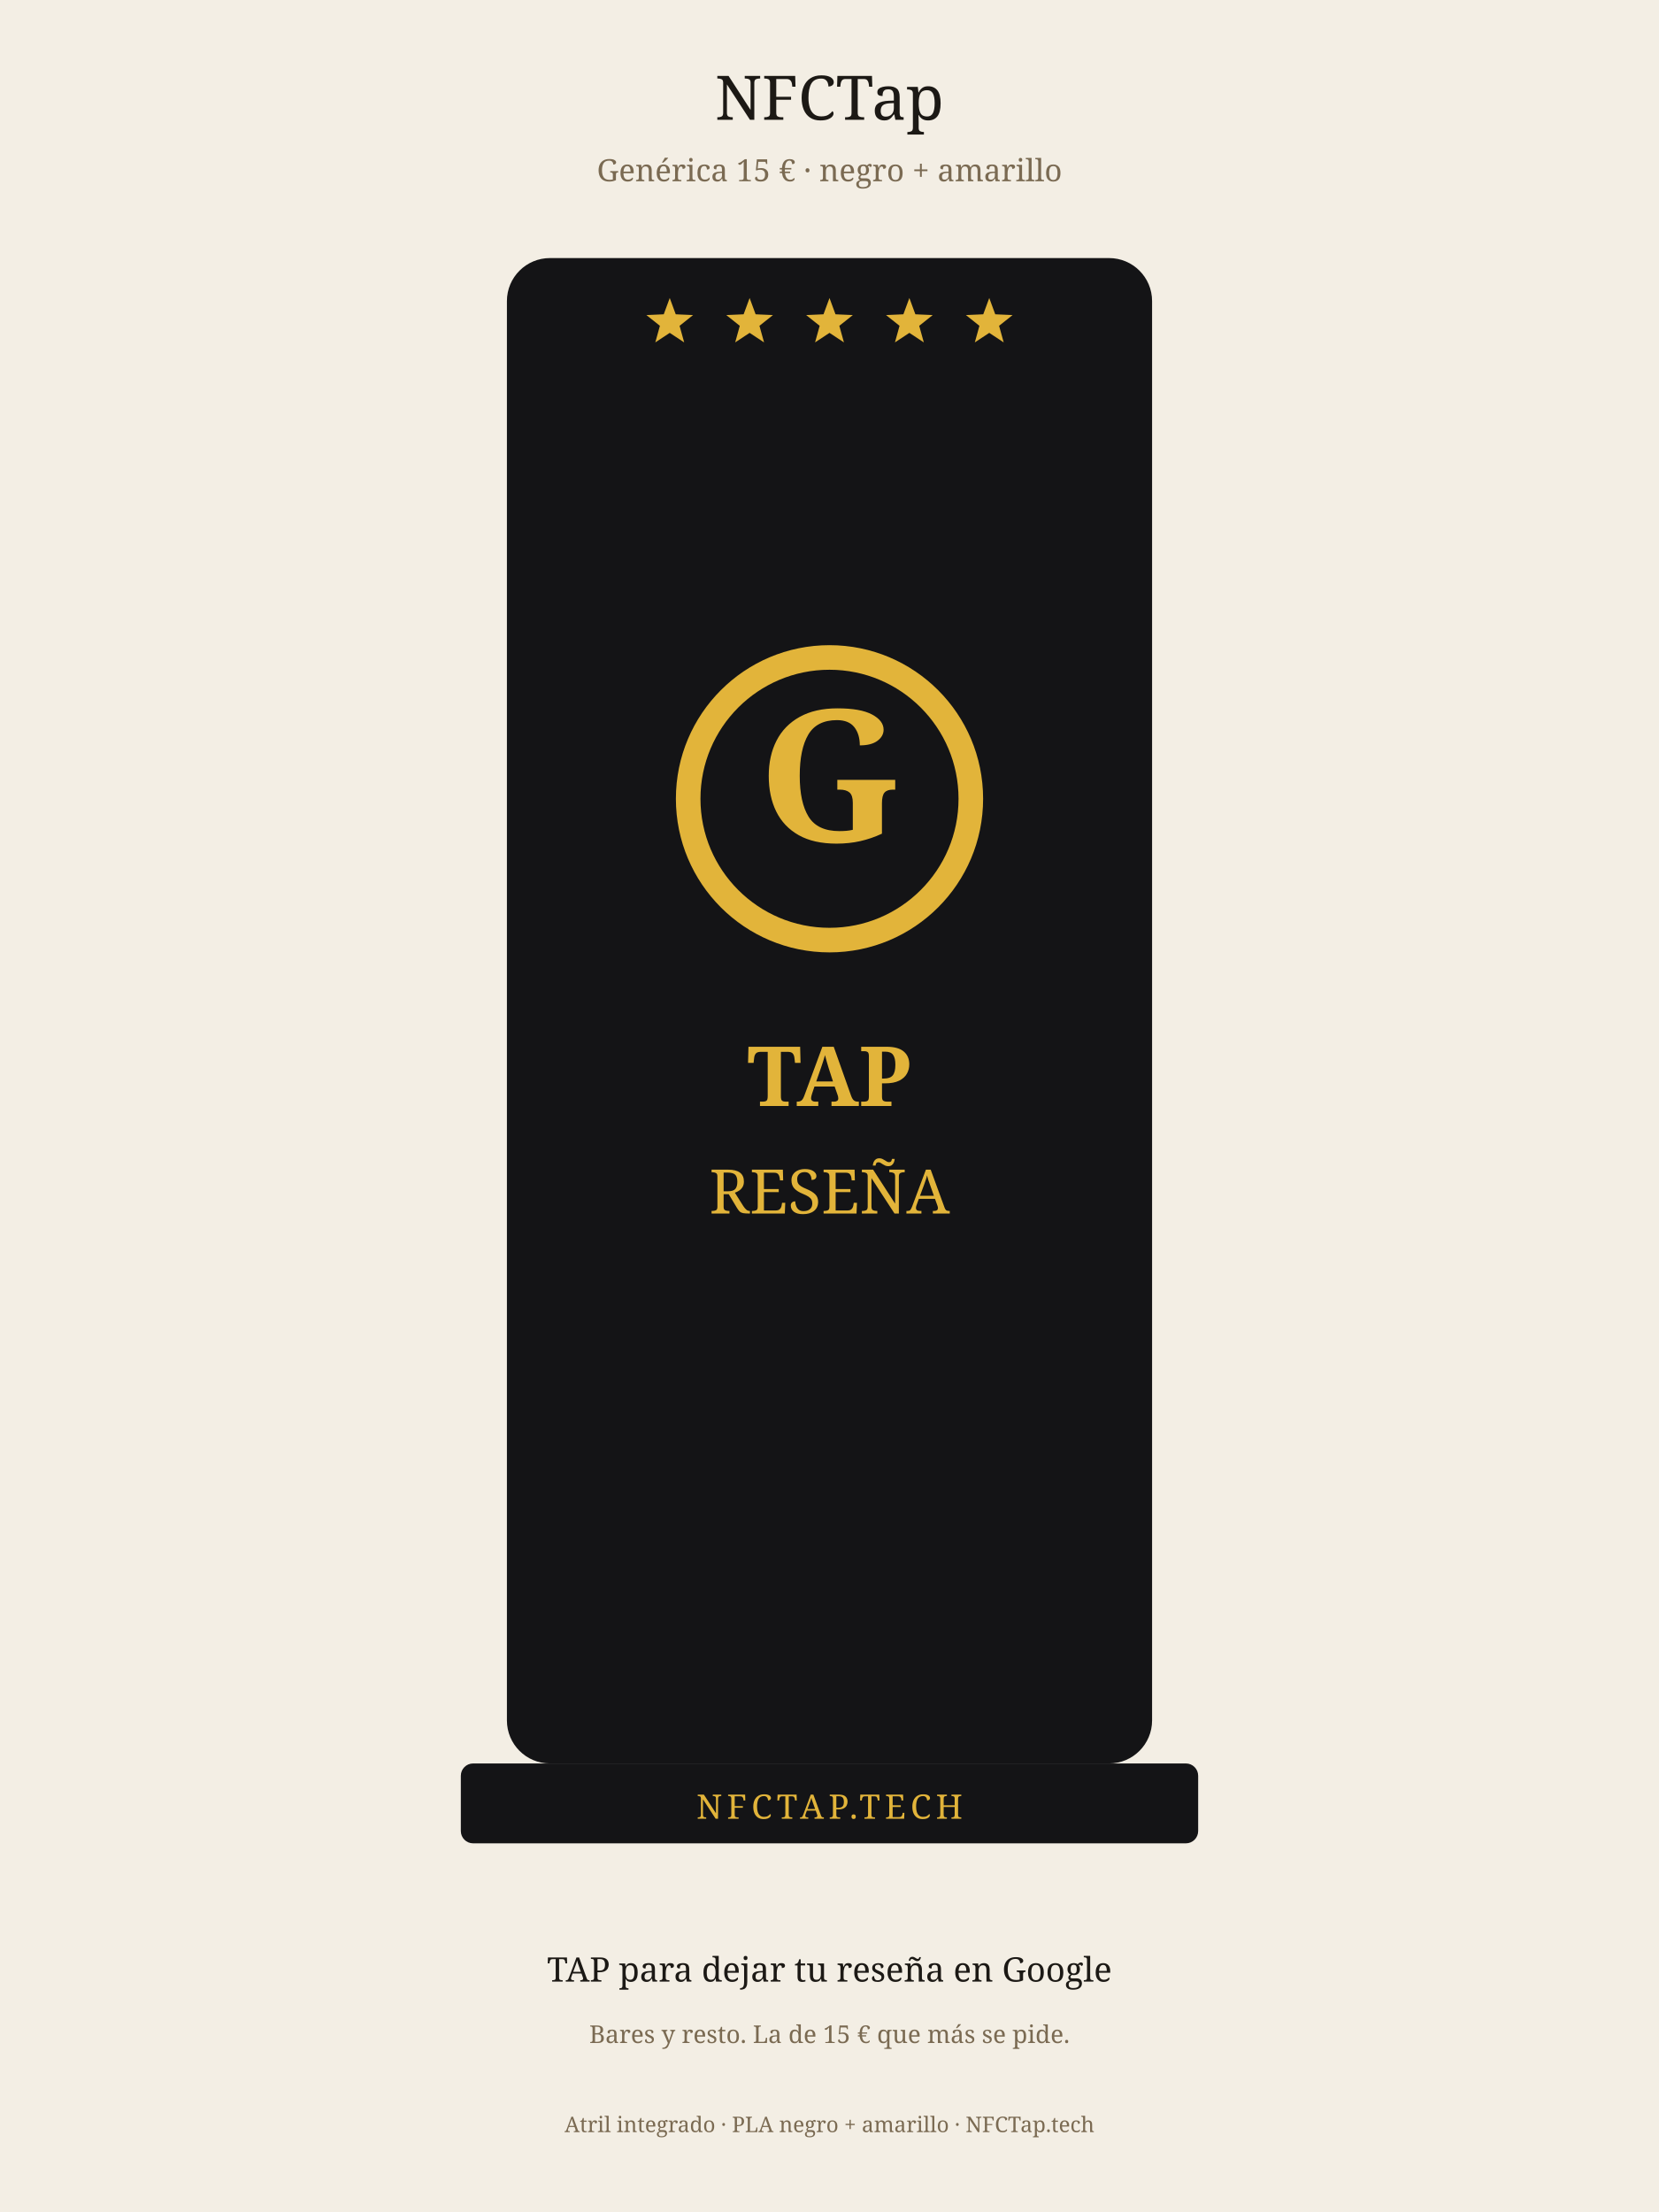
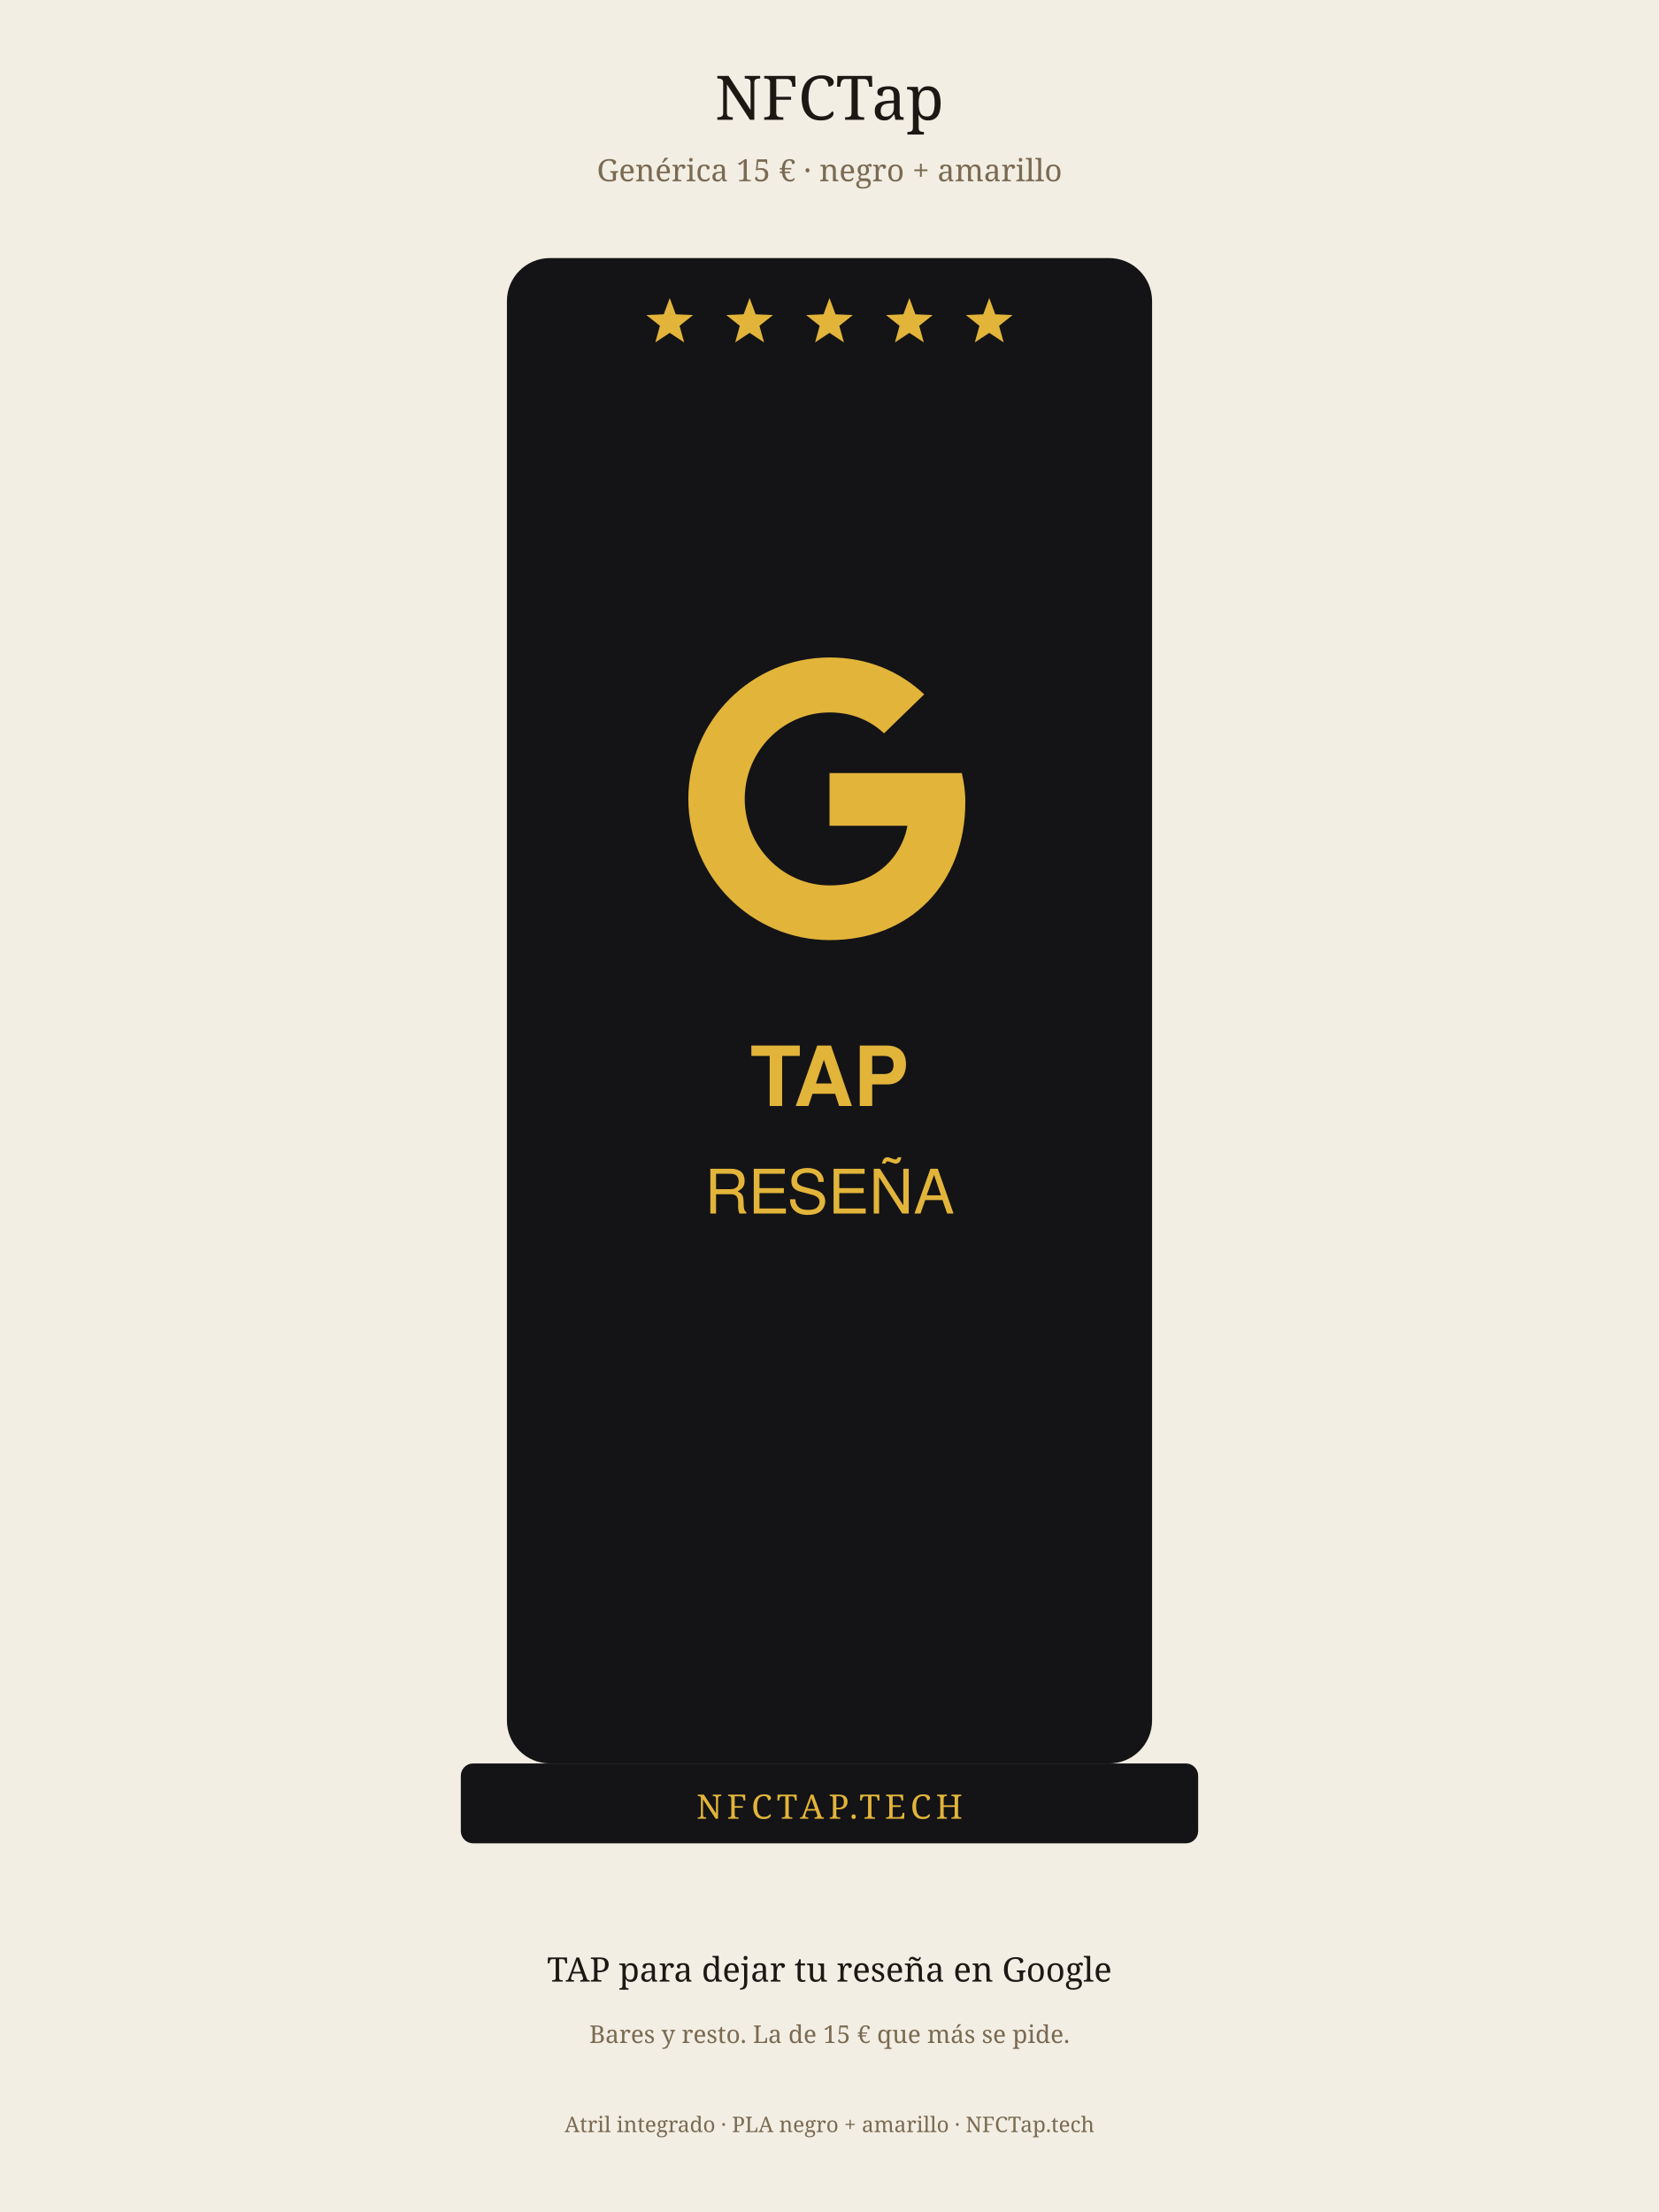
<svg xmlns="http://www.w3.org/2000/svg" viewBox="0 0 1080 1440" width="1080" height="1440">
  <rect width="1080" height="1440" fill="#F3EEE4" />
  <text x="540" y="78" text-anchor="middle" fill="#1C1915" font-family="Georgia, serif" font-size="40">NFCTap</text>
  <text x="540" y="118" text-anchor="middle" fill="#7A6A52" font-family="Georgia, serif" font-size="20">Genérica 15 € · negro + amarillo</text>
  <rect x="330" y="168" width="420" height="980" rx="28" fill="#141416" />
  <polygon points="436.0,194.0 439.9,204.6 451.2,205.1 442.4,212.1 445.4,222.9 436.0,216.7 426.6,222.9 429.6,212.1 420.8,205.1 432.1,204.6" fill="#E2B43A" />
  <polygon points="488.0,194.0 491.9,204.6 503.2,205.1 494.4,212.1 497.4,222.9 488.0,216.7 478.6,222.9 481.6,212.1 472.8,205.1 484.1,204.6" fill="#E2B43A" />
  <polygon points="540.0,194.0 543.9,204.6 555.2,205.1 546.4,212.1 549.4,222.9 540.0,216.7 530.6,222.9 533.6,212.1 524.8,205.1 536.1,204.6" fill="#E2B43A" />
  <polygon points="592.0,194.0 595.9,204.6 607.2,205.1 598.4,212.1 601.4,222.9 592.0,216.7 582.6,222.9 585.6,212.1 576.8,205.1 588.1,204.6" fill="#E2B43A" />
  <polygon points="644.0,194.0 647.9,204.6 659.2,205.1 650.4,212.1 653.4,222.9 644.0,216.7 634.6,222.9 637.6,212.1 628.8,205.1 640.1,204.6" fill="#E2B43A" />
-   <circle cx="540" cy="520" r="92" fill="none" stroke="#E2B43A" stroke-width="16" />
-   <text x="540" y="548" text-anchor="middle" fill="#E2B43A" font-family="Georgia, serif" font-size="120" font-weight="700">G</text>
-   <text x="540" y="720" text-anchor="middle" fill="#E2B43A" font-family="Georgia, serif" font-size="54" font-weight="700">TAP</text>
-   <text x="540" y="790" text-anchor="middle" fill="#E2B43A" font-family="Georgia, serif" font-size="40">RESEÑA</text>
+   <g transform="translate(448.000 428.000) scale(10.22222)">
+     <path d="M9.001 10.71V7.362h8.424c.126.567.225 1.098.225 1.845 0 5.139-3.447 8.793-8.64 8.793-4.968 0-9-4.032-9-9s4.032-9 9-9c2.43 0 4.464.891 6.021 2.349l-2.556 2.484c-.648-.612-1.782-1.332-3.465-1.332-2.979 0-5.409 2.475-5.409 5.508s2.43 5.508 5.409 5.508c3.447 0 4.716-2.385 4.95-3.798H9.001v-.009z" fill="#E2B43A" />
+   </g>
+   <text x="540" y="720" text-anchor="middle" fill="#E2B43A" font-family="Outfit, Helvetica, Arial, sans-serif" font-size="54" font-weight="700">TAP</text>
+   <text x="540" y="790" text-anchor="middle" fill="#E2B43A" font-family="Outfit, Helvetica, Arial, sans-serif" font-size="40">RESEÑA</text>
  <rect x="300" y="1148" width="480" height="52" rx="8" fill="#141416" />
  <text x="540" y="1184" text-anchor="middle" fill="#E2B43A" font-family="Georgia, serif" font-size="22" letter-spacing="3">NFCTAP.TECH</text>
  <text x="540" y="1290" text-anchor="middle" fill="#1C1915" font-family="Georgia, serif" font-size="22">TAP para dejar tu reseña en Google</text>
  <text x="540" y="1330" text-anchor="middle" fill="#7A6A52" font-family="Georgia, serif" font-size="16">Bares y resto. La de 15 € que más se pide.</text>
  <text x="540" y="1388" text-anchor="middle" fill="#7A6A52" font-family="Georgia, serif" font-size="14">Atril integrado · PLA negro + amarillo · NFCTap.tech</text>
</svg>
